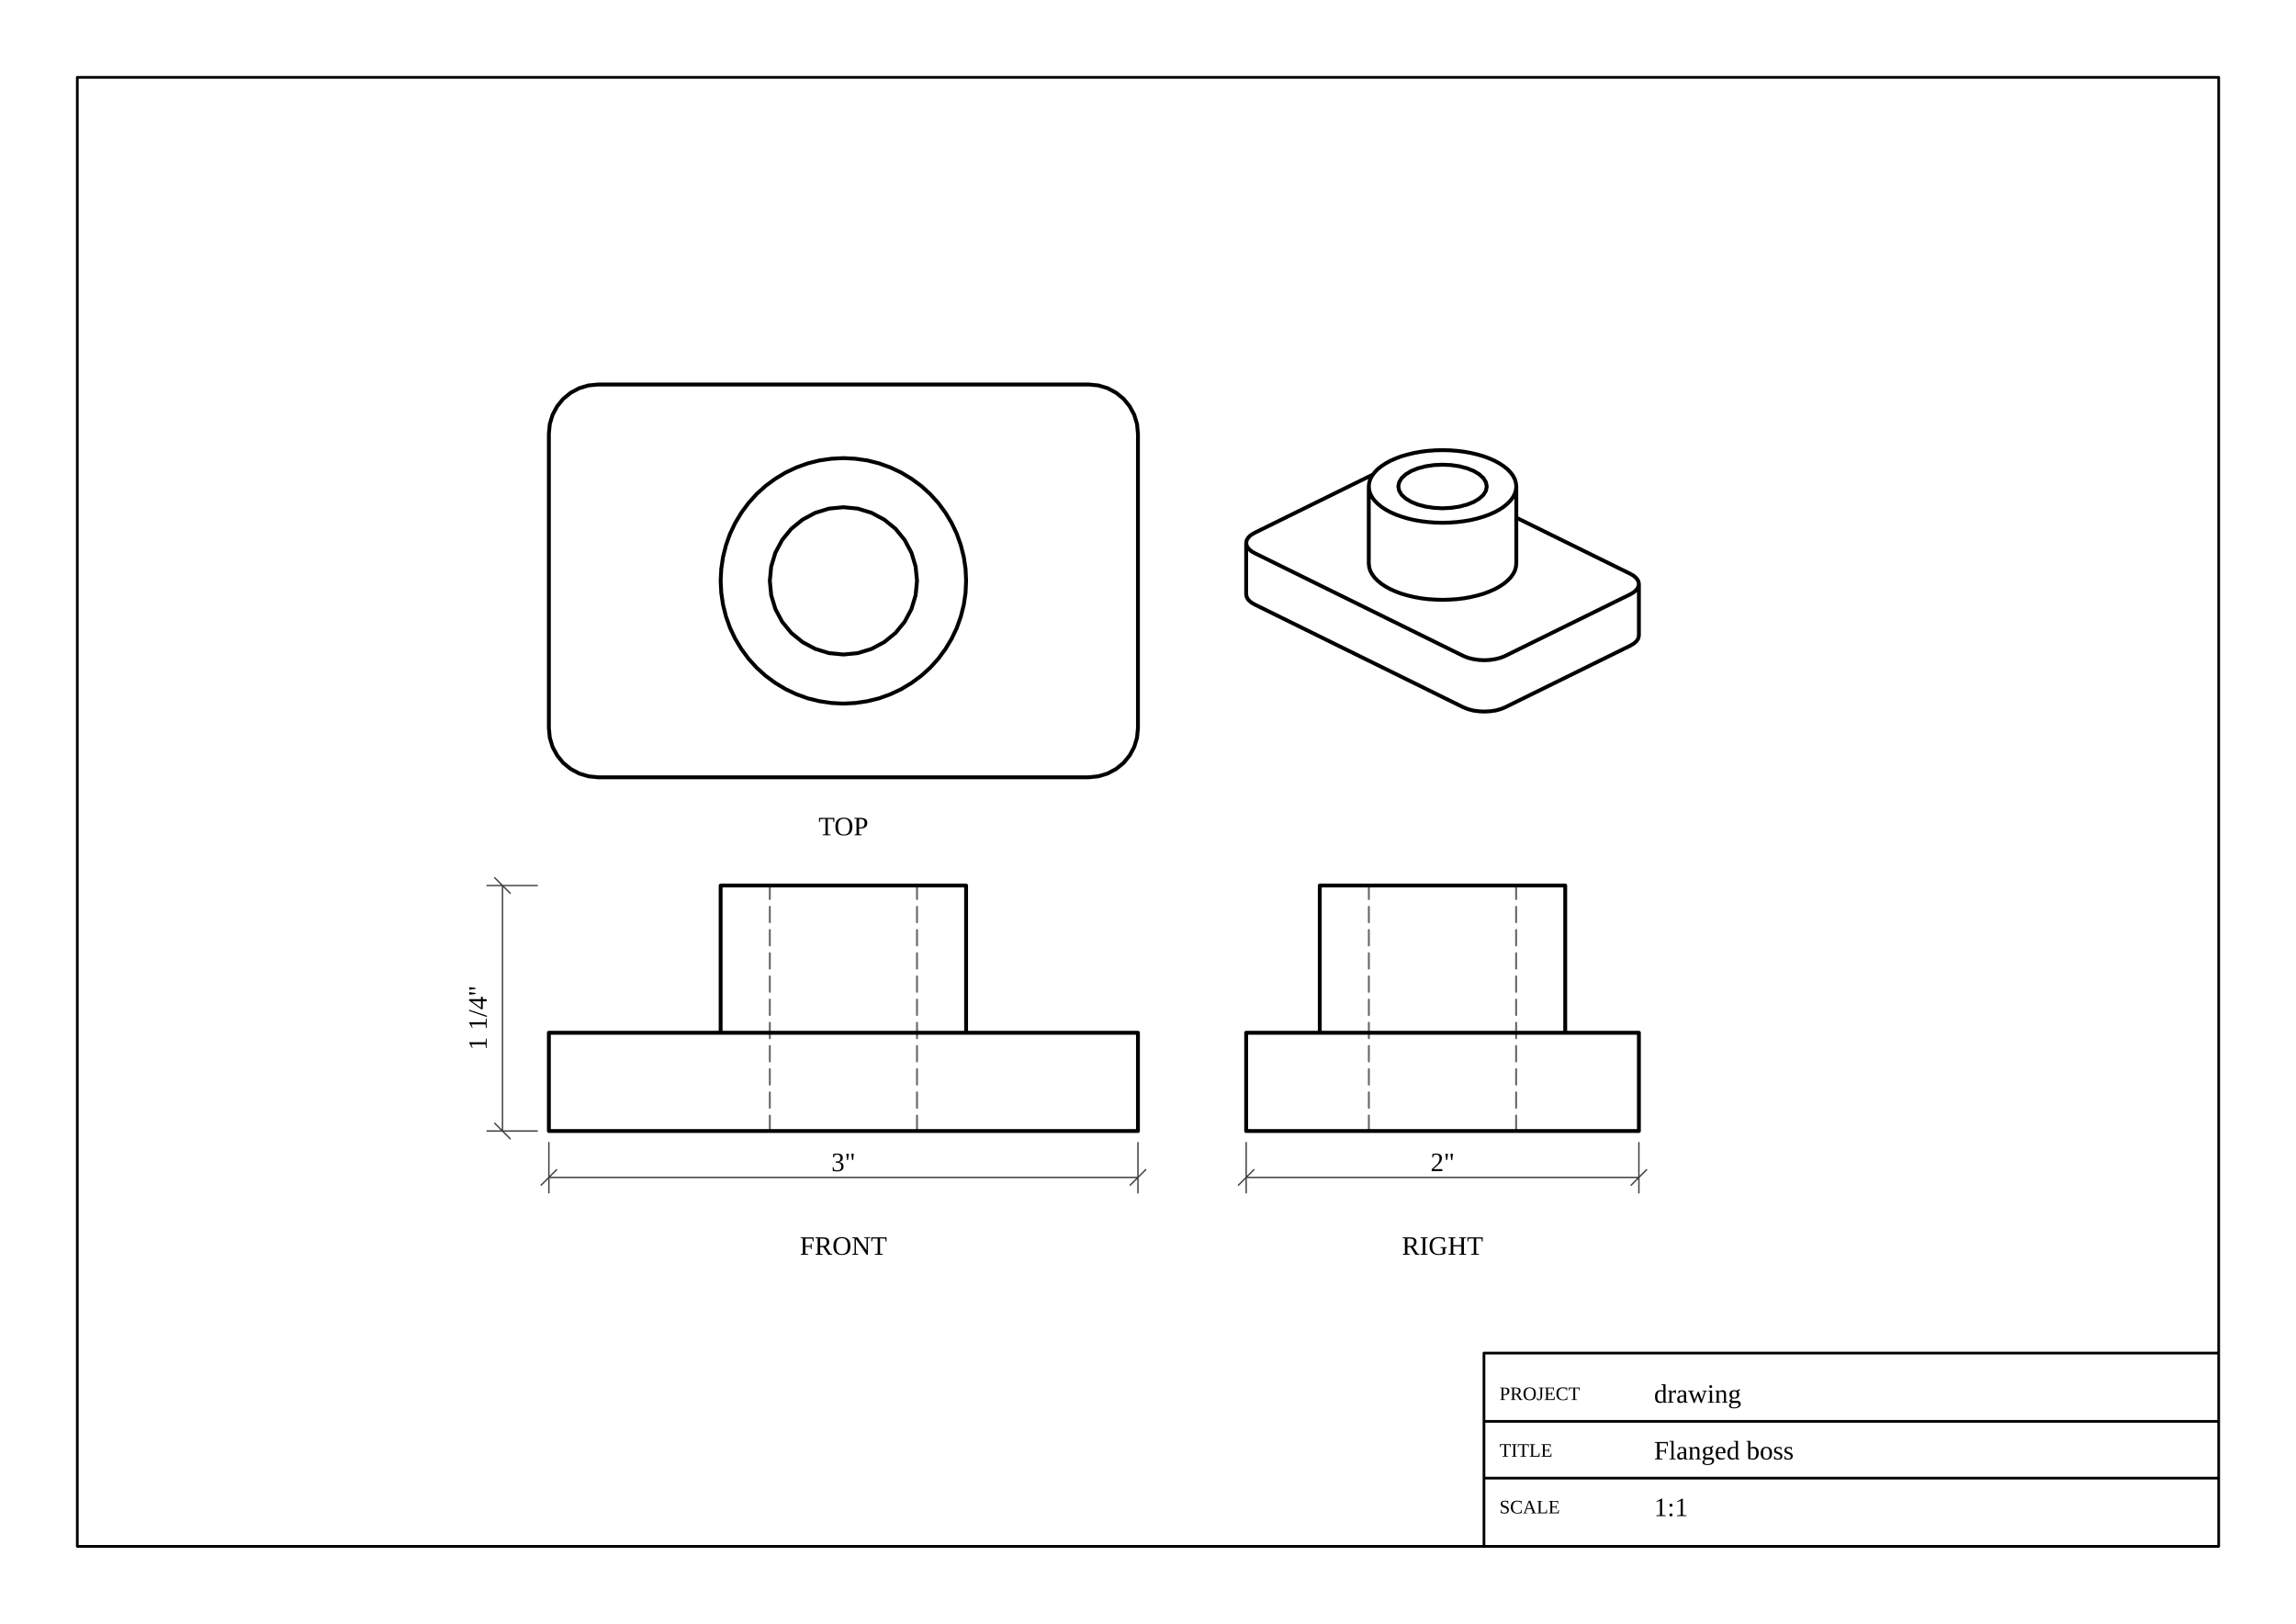
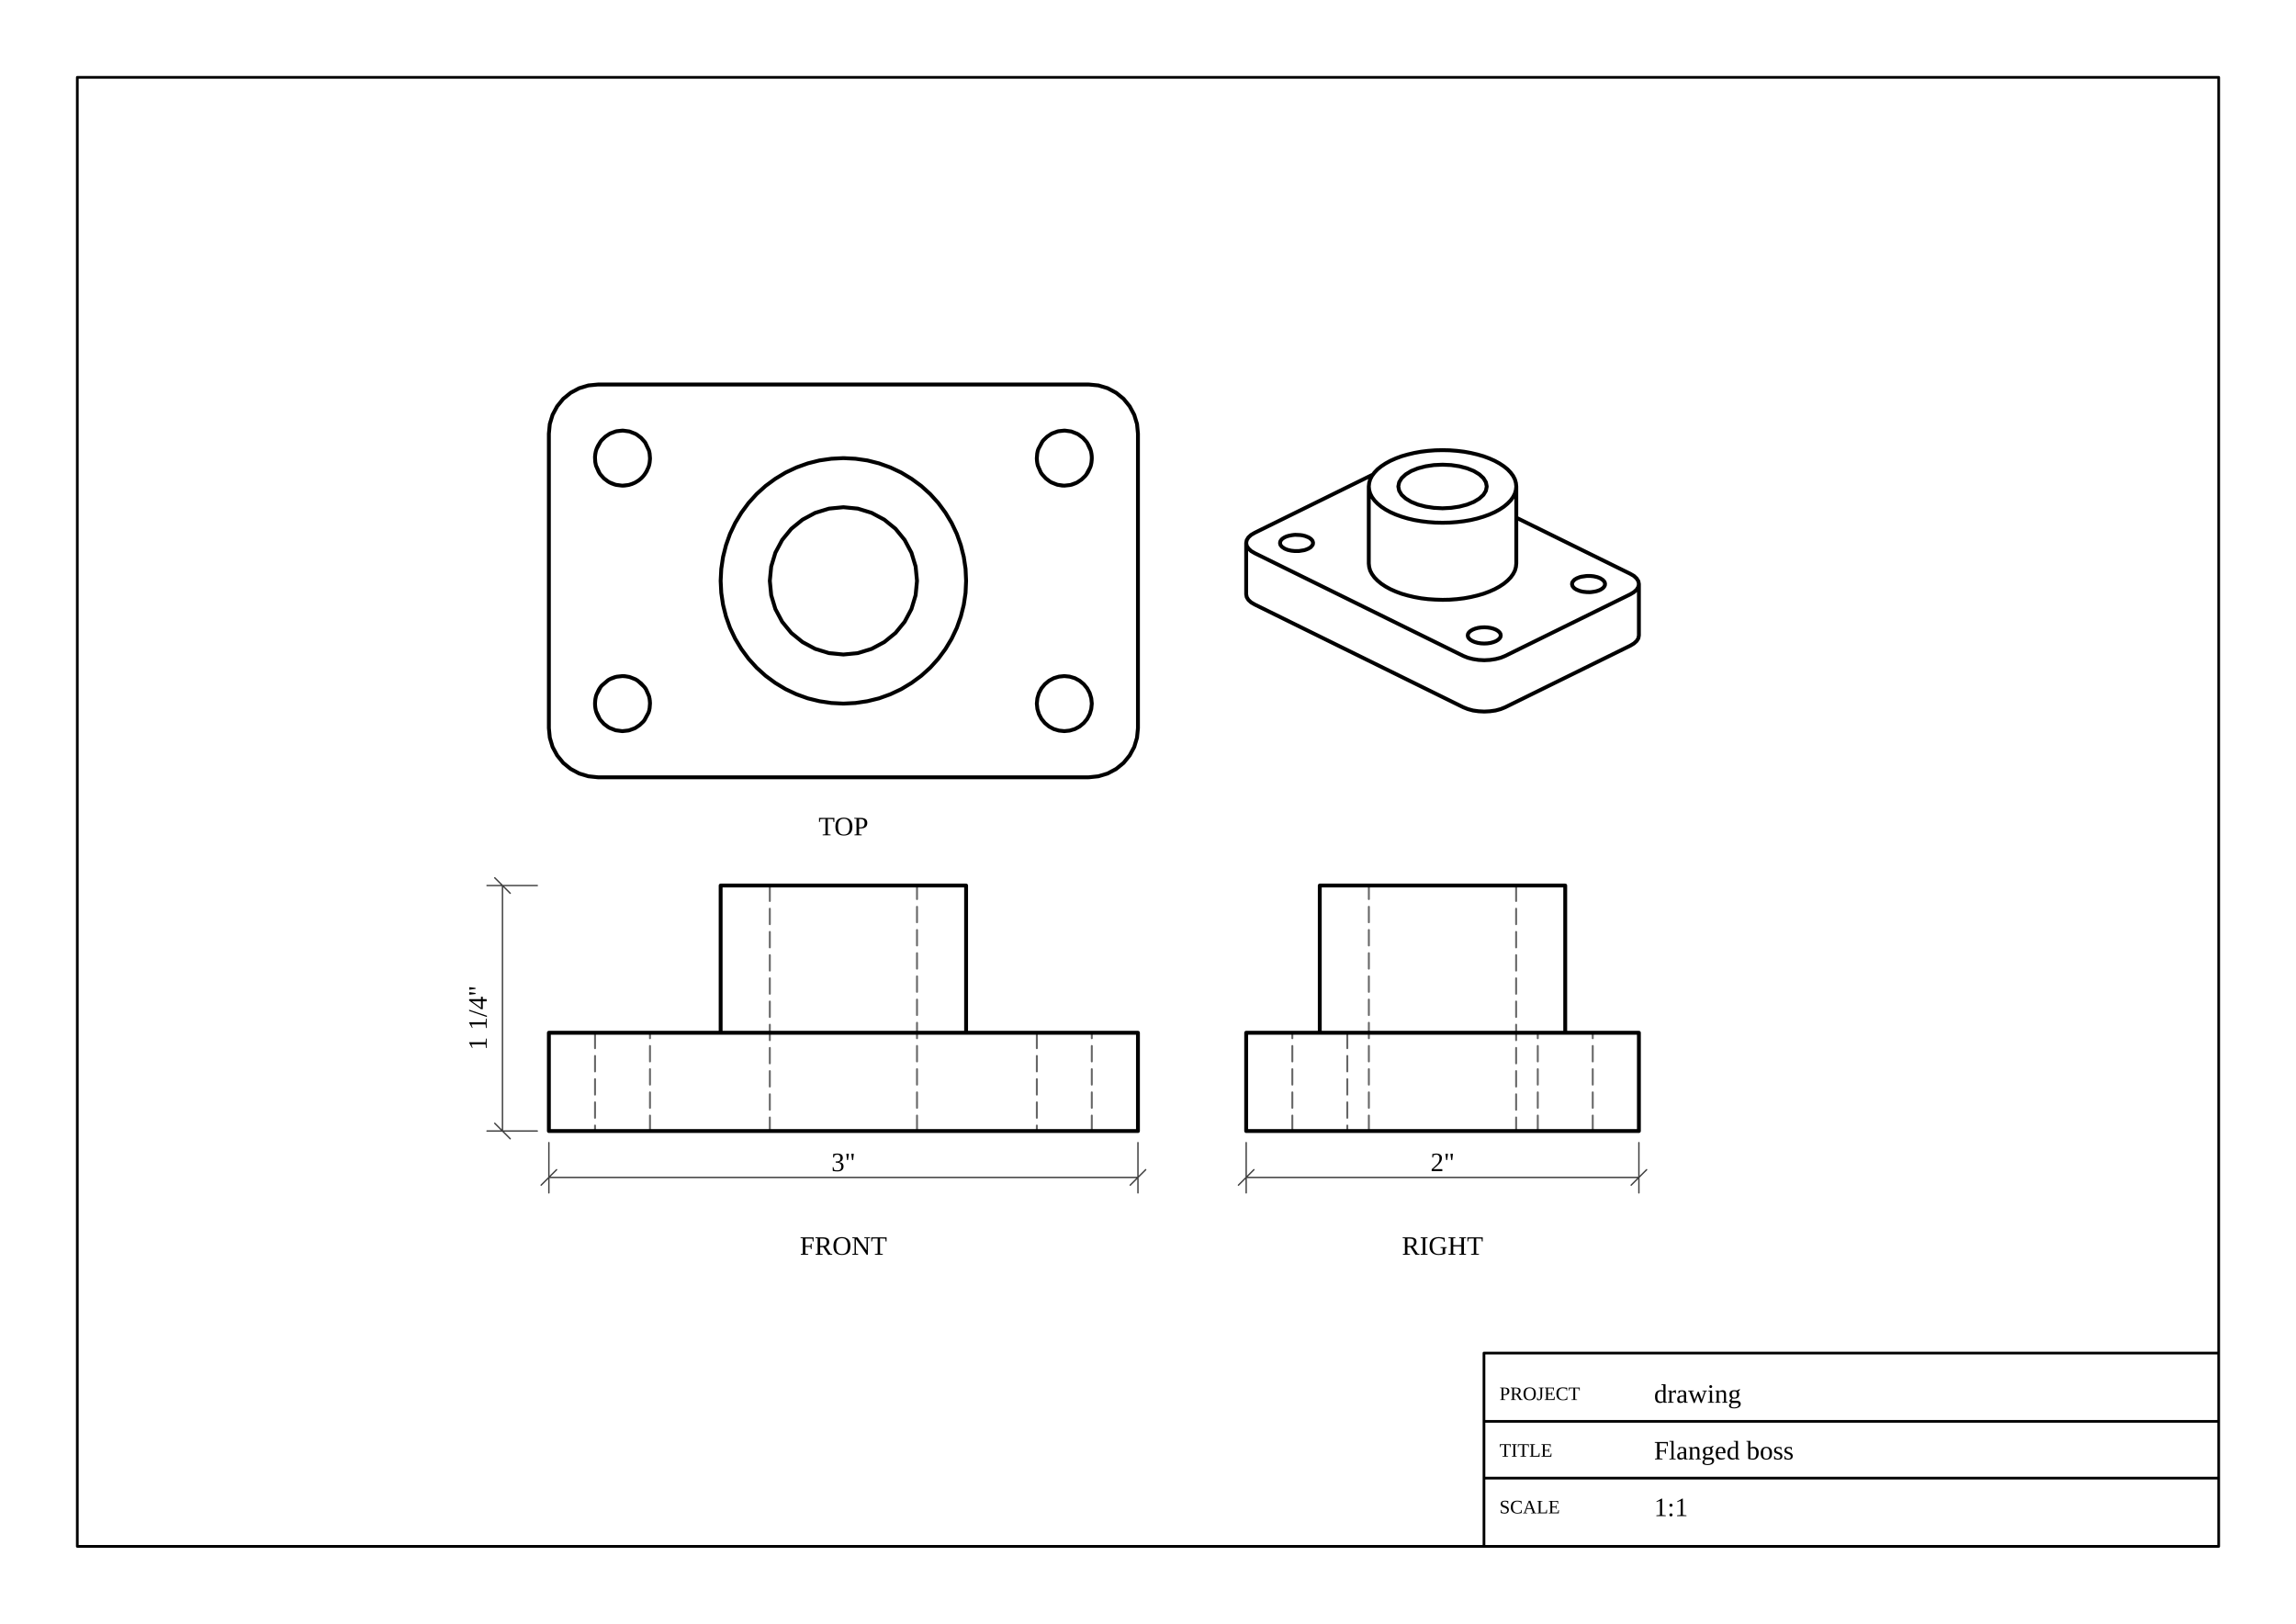
<svg xmlns="http://www.w3.org/2000/svg" viewBox="0 0 297 210" class="cad-drawing" fill="none" stroke="currentColor" stroke-linecap="round" stroke-linejoin="round">
  <g id="sheet-flanged-boss-hid" class="cad-hid" stroke-opacity="0.6" stroke-dasharray="2,1">
-     <path stroke-width="0.25" d="M99.58 146.28L99.58 114.53M118.62 146.28L118.62 114.53M177.07 146.28L177.07 114.53M196.12 146.28L196.12 114.53" />
+     <path stroke-width="0.25" d="M134.12 133.57L134.12 146.28M99.58 114.53L99.58 146.28M118.62 146.28L118.62 114.53M76.97 133.57L76.97 146.28M84.08 146.28L84.08 133.57M141.23 146.28L141.23 133.57M134.83 61.38L134.88 61.45L135.29 61.89L135.69 62.2L135.8 62.27M136 62.39L136.52 62.61L136.68 62.66M82.51 88.05L82.4 87.98M82.2 87.86L81.68 87.64L81.52 87.59M81.29 87.53L81.01 87.48L80.87 87.47M78.85 87.86L78.3 88.23L77.83 88.68M77.01 90.47L77.02 90.39M77.06 90.19L77.08 90.11L77.1 90.03M82.51 88.05L82.92 88.38L83.32 88.8M78.3 88.23L78.66 87.97M134.26 60.25L134.37 60.57L134.59 61.02L134.62 61.07M83.94 90L83.83 89.68L83.61 89.23L83.58 89.18M84.08 59.25L84.06 58.85L84.05 58.8L84.04 58.72L84.02 58.62M141.22 58.98L141.21 58.85L141.2 58.8L141.19 58.72L141.19 58.7L141.17 58.62M76.97 59.25L76.99 59.65L77 59.7L77 59.75L77.01 59.78M77.02 59.86L77.03 59.88M83.7 60.86L83.88 60.43M80.8 87.45L81.01 87.48M84.02 91.63L84.04 91.53L84.05 91.45L84.06 91.4L84.08 91M134.18 58.62L134.16 58.72L134.15 58.8L134.14 58.85L134.12 59.25M83.58 61.07L83.7 60.86M134.88 61.45L135.28 61.87L135.29 61.89M81.68 87.64L82.15 87.84M136.05 62.41L136.52 62.61M82.2 62.39L82.57 62.16L82.58 62.15M82.79 61.99L82.89 61.91L82.98 61.83L83.09 61.71M84.02 59.88L84.04 59.78L84.05 59.7L84.06 59.65L84.07 59.46M83.09 61.71L83.22 61.57M77.1 58.28L77.08 58.37L77.06 58.44M76.98 90.76L76.99 90.6M141.21 59.65L141.22 59.49M84.06 90.6L84.08 90.89M84.06 59.65L84.08 59.36M134.12 59.36L134.14 59.65M81.72 62.6L81.74 62.59M76.98 91.28L76.99 91.4M141.17 59.88L141.19 59.78L141.2 59.7L141.21 59.65L141.21 59.57M77.01 90.47L77 90.55L76.99 90.6L76.99 90.68M77.03 58.62L77.01 58.72L77 58.8L76.99 58.85L76.98 58.92M77.06 60.04L77.06 60.06M134.16 59.78L134.17 59.86M134.21 60.04L134.21 60.06M83.99 90.19L83.99 90.21M84.03 90.39L84.04 90.47M83.99 60.06L83.99 60.04M83.99 91.81L83.99 91.79M83.99 58.44L83.99 58.46M134.21 58.46L134.21 58.44M76.99 91.4L77 91.45L77.01 91.53L77.01 91.55L77.03 91.63M77.06 91.8L77.06 91.81M77.11 92L77.13 92.04M141.14 58.45L141.14 58.44M141.09 58.25L141.07 58.21M84.06 90.6L84.05 90.55L84.04 90.47M134.14 59.65L134.15 59.7L134.16 59.78M83.57 89.16L83.61 89.23M134.59 61.02L134.63 61.09M76.97 59.06L76.98 59M76.98 58.94L76.98 58.92M82.89 61.91L82.93 61.87M77.12 92.03L77.18 92.22M141.02 58.03L141.08 58.22M83.37 88.87L83.32 88.8L83.26 88.75M76.97 91L76.97 91.03M177.07 146.28L177.07 114.53M196.12 114.53L196.12 146.28M174.28 133.57L174.28 146.28M198.92 146.28L198.92 133.57M167.17 146.28L167.17 133.57M206.03 146.28L206.03 133.57" />
  </g>
  <g id="sheet-flanged-boss-vis" class="cad-vis">
-     <path stroke-width="0.5" d="M71 146.28L71 133.57M77.35 146.28L71 146.28M77.35 146.28L140.85 146.28M77.35 133.57L71 133.57M77.35 133.57L140.85 133.57M93.22 133.57L93.22 114.53M93.22 114.53L124.97 114.53M124.97 133.57L124.97 114.53M140.85 146.28L147.2 146.28M140.85 133.57L147.2 133.57M147.2 146.28L147.2 133.57M71 94.17L71 56.08M71 56.08L71.12 54.84L71.48 53.65L72.07 52.55L72.86 51.58L73.82 50.8L74.92 50.21L76.11 49.85L77.35 49.73M77.35 100.53L76.11 100.4L74.92 100.04L73.82 99.45L72.86 98.67L72.07 97.7L71.48 96.61L71.12 95.41L71 94.17M77.35 100.53L140.85 100.53M77.35 49.73L140.85 49.73M93.22 75.12L93.3 76.68L93.53 78.22L93.91 79.73L94.43 81.2L95.1 82.61L95.9 83.94L96.83 85.2L97.87 86.35L99.03 87.4L100.28 88.32L101.62 89.13L103.02 89.79L104.49 90.32L106 90.69L107.54 90.92L109.1 91L110.66 90.92L112.2 90.69L113.71 90.32L115.18 89.79L116.58 89.13L117.92 88.32L119.17 87.4L120.33 86.35L121.37 85.2L122.3 83.94L123.1 82.61L123.77 81.2L124.29 79.73L124.67 78.22L124.9 76.68L124.97 75.12M93.22 75.12L93.3 73.57L93.53 72.03L93.91 70.52L94.43 69.05L95.1 67.64L95.9 66.31L96.83 65.05L97.87 63.9L99.03 62.85L100.28 61.93L101.62 61.12L103.02 60.46L104.49 59.93L106 59.55L107.54 59.33L109.1 59.25L110.66 59.33L112.2 59.55L113.71 59.93L115.18 60.46L116.58 61.12L117.92 61.93L119.17 62.85L120.33 63.9L121.37 65.05L122.3 66.31L123.1 67.64L123.77 69.05L124.29 70.52L124.67 72.03L124.9 73.57L124.97 75.12M99.58 75.12L99.76 76.98L100.3 78.77L101.18 80.42L102.36 81.86L103.81 83.04L105.45 83.92L107.24 84.47L109.1 84.65L110.96 84.47L112.75 83.92L114.39 83.04L115.84 81.86L117.02 80.42L117.9 78.77L118.44 76.98L118.62 75.12M99.58 75.12L99.76 73.27L100.3 71.48L101.18 69.83L102.36 68.39L103.81 67.21L105.45 66.33L107.24 65.78L109.1 65.6L110.96 65.78L112.75 66.33L114.39 67.21L115.84 68.39L117.02 69.83L117.9 71.48L118.44 73.27L118.62 75.12M140.85 100.53L142.09 100.4L143.28 100.04L144.38 99.45L145.34 98.67L146.13 97.7L146.72 96.61L147.08 95.41L147.2 94.17M147.2 94.17L147.2 56.08M147.2 56.08L147.08 54.84L146.72 53.65L146.13 52.55L145.34 51.58L144.38 50.8L143.28 50.21L142.09 49.85L140.85 49.73M161.2 146.28L161.2 133.57M161.2 146.28L167.55 146.28M161.2 133.57L167.55 133.57M167.55 146.28L205.65 146.28M167.55 133.57L205.65 133.57M170.72 133.57L170.72 114.53M170.72 114.53L186.6 114.53M202.47 114.53L186.6 114.53M202.47 133.57L202.47 114.53M205.65 146.28L212 146.28M205.65 133.57L212 133.57M212 146.28L212 133.57M161.2 76.87L161.2 70.22M162.32 78.19L161.84 77.91L161.49 77.59L161.27 77.23L161.2 76.87L161.2 76.86M162.32 78.19L189.3 91.48M162.32 71.55L161.84 71.27L161.49 70.94L161.27 70.59L161.2 70.22L161.27 69.86L161.49 69.5L161.84 69.18L162.32 68.9M162.32 71.55L189.3 84.84M162.32 68.9L177.61 61.37M177.06 72.88L177.06 62.92M177.06 72.88L177.11 73.34L177.24 73.8L177.47 74.24L177.79 74.68L178.19 75.09L178.67 75.49L179.23 75.86L179.85 76.2L180.55 76.51L181.3 76.79L182.1 77.02L182.95 77.22L183.83 77.38L184.74 77.49L185.66 77.55L186.6 77.58L187.53 77.55L188.46 77.49L189.37 77.38L190.25 77.22L191.1 77.02L191.9 76.79L192.65 76.51L193.35 76.2M179.85 59.6L179.23 59.94L178.67 60.31L178.19 60.7L177.79 61.12L177.47 61.55L177.24 62L177.11 62.46L177.06 62.92L177.11 63.38L177.24 63.83L177.47 64.28L177.79 64.72L178.19 65.13L178.67 65.53L179.23 65.9L179.85 66.24L180.55 66.55L181.3 66.82L182.1 67.06L182.95 67.26L183.83 67.41L184.74 67.52L185.66 67.59L186.6 67.61L187.53 67.59L188.46 67.52L189.37 67.41L190.25 67.26L191.1 67.06L191.9 66.82L192.65 66.55L193.35 66.24M179.85 59.6L180.55 59.29L181.3 59.01L182.1 58.78L182.95 58.58L183.83 58.42L184.74 58.31L185.66 58.24L186.6 58.22L187.53 58.24L188.46 58.31L189.37 58.42L190.25 58.58L191.1 58.78L191.9 59.01L192.65 59.29L193.35 59.6L193.97 59.94L194.53 60.31L195.01 60.7L195.41 61.12L195.73 61.55L195.96 62L196.09 62.46L196.14 62.92L196.09 63.38L195.96 63.83L195.73 64.28L195.41 64.72L195.01 65.13L194.53 65.53L193.97 65.9L193.35 66.24M182.55 60.92L181.84 61.35L181.31 61.84L180.99 62.37L180.88 62.92L180.99 63.47L181.31 64L181.84 64.48L182.55 64.91L183.42 65.26L184.41 65.52L185.48 65.68L186.6 65.74L187.72 65.68L188.79 65.52L189.78 65.26L190.65 64.91M182.55 60.92L183.42 60.57L184.41 60.31L185.48 60.15L186.6 60.1L187.72 60.15L188.79 60.31L189.78 60.57L190.65 60.92L191.36 61.35L191.89 61.84L192.21 62.37L192.32 62.92L192.21 63.47L191.89 64L191.36 64.48L190.65 64.91M189.3 91.48L189.88 91.71L190.54 91.89L191.25 91.99L192 92.03L192.74 91.99L193.46 91.89L194.12 91.71L194.69 91.48M189.3 84.84L189.88 85.07L190.54 85.24L191.25 85.35L192 85.39L192.74 85.35L193.46 85.24L194.12 85.07L194.69 84.84M194.69 91.48L210.88 83.51M194.69 84.84L210.88 76.87M196.14 72.88L196.09 73.34L195.96 73.8L195.73 74.24L195.41 74.68L195.01 75.09L194.53 75.49L193.97 75.86L193.35 76.2M196.14 72.88L196.14 62.92M196.14 66.95L210.88 74.21M210.88 83.51L211.36 83.22L211.71 82.9L211.93 82.55L212 82.18L212 82.18M210.88 76.87L211.36 76.58L211.71 76.26L211.93 75.9L212 75.54L211.93 75.17L211.71 74.82L211.36 74.49L210.88 74.21M212 82.18L212 75.54" />
+     <path stroke-width="0.5" d="M77.35 133.57L140.85 133.57M140.85 146.28L77.35 146.28M124.97 114.53L93.22 114.53M93.22 114.53L93.22 133.57M124.97 114.53L124.97 133.57M71 146.28L71 133.57M147.2 146.28L147.2 133.57M140.85 133.57L141.23 133.57M76.97 133.57L77.35 133.57M77.35 146.28L71 146.28M76.97 133.57L71 133.57M141.23 133.57L147.2 133.57M147.2 146.28L140.85 146.28M77.35 100.53L140.85 100.53M77.35 49.73L140.85 49.73M93.22 75.12L93.3 73.57L93.53 72.03L93.91 70.52L94.43 69.05L95.1 67.64L95.9 66.31L96.83 65.05L97.87 63.9L99.03 62.85L100.28 61.93L101.62 61.12L103.02 60.46L104.49 59.93L106 59.55L107.54 59.33L109.1 59.25L110.66 59.33L112.2 59.55L113.71 59.93L115.18 60.46L116.58 61.12L117.92 61.93L119.17 62.85L120.33 63.9L121.37 65.05L122.3 66.31L123.1 67.64L123.77 69.05L124.29 70.52L124.67 72.03L124.9 73.57L124.97 75.12M124.97 75.12L124.9 76.68L124.67 78.22L124.29 79.73L123.77 81.2L123.1 82.61L122.3 83.94L121.37 85.2L120.33 86.35L119.17 87.4L117.92 88.32L116.58 89.13L115.18 89.79L113.71 90.32L112.2 90.69L110.66 90.92L109.1 91L107.54 90.92L106 90.69L104.49 90.32L103.02 89.79L101.62 89.13L100.28 88.32L99.03 87.4L97.87 86.35L96.83 85.2L95.9 83.94L95.1 82.61L94.43 81.2L93.91 79.73L93.53 78.22L93.3 76.68L93.22 75.12M71 94.17L71 56.08M147.2 94.17L147.2 56.08M118.62 75.12L118.44 76.98L117.9 78.77L117.02 80.42L115.84 81.86L114.39 83.04L112.75 83.92L110.96 84.47L109.1 84.65L107.24 84.47L105.45 83.92L103.81 83.04L102.36 81.86L101.18 80.42L100.3 78.77L99.76 76.98L99.58 75.12M99.58 75.12L99.76 73.27L100.3 71.48L101.18 69.83L102.36 68.39L103.81 67.21L105.45 66.33L107.24 65.78L109.1 65.6L110.96 65.78L112.75 66.33L114.39 67.21L115.84 68.39L117.02 69.83L117.9 71.48L118.44 73.27L118.62 75.12M84.08 59.25L84.08 59.36L84.03 59.86L84.01 59.94L83.99 60.06L83.96 60.18L83.95 60.22L83.94 60.25L83.88 60.43L83.58 61.07L83.37 61.38L83.22 61.57L82.98 61.83L82.79 61.99L82.77 62.01L82.75 62.03L82.73 62.04L82.72 62.05L82.59 62.15L82.2 62.39L82.08 62.45L81.74 62.59L81.4 62.7L81.27 62.73L80.78 62.8L80.53 62.81L80.39 62.8L79.75 62.72L79.65 62.7L79.53 62.66L79.5 62.66L79.1 62.51L78.85 62.39L78.65 62.27L78.12 61.87L77.68 61.38L77.65 61.34L77.57 61.23L77.52 61.15L77.44 61.01L77.12 60.28L77.11 60.25L77.1 60.22L77.06 60.06L77.04 59.94L77.02 59.86L77 59.74L76.97 59.25M141.23 59.25L141.22 59.49L141.18 59.86L141.16 59.94L141.15 60L141.14 60.06L141.1 60.22L141.09 60.25L141.09 60.26L141.03 60.43L140.76 61.01L140.68 61.15L140.55 61.34L140.52 61.38L140.37 61.57L139.9 62.02L139.35 62.39L139.23 62.45L139.1 62.51L138.7 62.66L138.55 62.7L138.45 62.72L138.42 62.73L137.68 62.81L137.54 62.8L137.4 62.8L136.92 62.72L136.8 62.7L136.68 62.66L136.05 62.41L136 62.39L135.8 62.27L135.28 61.87L134.83 61.38L134.72 61.23L134.63 61.09L134.26 60.25L134.25 60.22L134.24 60.18L134.21 60.06L134.19 59.94L134.17 59.86L134.12 59.36L134.12 59.25M76.97 91L76.98 90.76L77.02 90.39L77.04 90.31L77.05 90.25L77.06 90.19L77.1 90.03L77.11 90L77.11 89.99L77.17 89.82L77.44 89.24L77.52 89.1L77.65 88.91L77.68 88.87L77.83 88.68L78.66 87.97L78.85 87.86L78.87 87.85L78.97 87.8L79.1 87.74L79.5 87.59L79.65 87.55L79.75 87.53L79.78 87.52L80.53 87.44L80.66 87.45L80.8 87.45L81.28 87.53L81.4 87.55L81.52 87.59L82.15 87.84L82.2 87.86L82.4 87.98L82.92 88.38L83.37 88.87L83.48 89.02L83.57 89.16L83.94 90L83.95 90.03L83.96 90.07L83.99 90.19L84.01 90.31L84.03 90.39L84.08 90.89L84.08 91M84.08 91L84.03 91.61L84.01 91.69L83.99 91.81L83.95 91.97L83.94 92L83.88 92.18L83.37 93.13L83.22 93.32L82.75 93.77L82.2 94.14L82.08 94.2L81.4 94.45L81.27 94.48L80.53 94.56L80.39 94.55L79.65 94.45L79.53 94.41L78.85 94.14L78.65 94.02L78.12 93.62L77.68 93.13L77.57 92.98L77.35 92.59L77.18 92.22L77.11 92L77.1 91.97L77.06 91.81L77.05 91.76L77.04 91.69L77.02 91.61L76.98 91.28L76.97 91M134.12 59.25L134.17 58.64L134.19 58.56L134.21 58.44L134.25 58.28L134.26 58.25L134.32 58.07L134.83 57.12L134.98 56.93L135.45 56.48L136 56.11L136.12 56.05L136.8 55.8L136.93 55.77L137.68 55.69L137.81 55.7L138.55 55.8L138.67 55.84L139.35 56.11L139.55 56.23L140.08 56.63L140.52 57.12L140.63 57.27L140.85 57.66L141.02 58.03L141.09 58.25L141.1 58.28L141.14 58.44L141.15 58.49L141.16 58.56L141.18 58.64L141.22 58.97L141.23 59.25M76.97 59.25L76.97 59.19L76.97 59.11L76.97 59.09L76.97 59.08L76.97 59.06L76.98 58.94L77.02 58.64L77.04 58.56L77.05 58.48L77.06 58.44L77.1 58.28L77.11 58.25L77.17 58.07L77.18 58.03L77.35 57.66L77.68 57.12L77.83 56.93L78.3 56.48L78.85 56.11L78.97 56.05L79.65 55.8L79.78 55.77L80.53 55.69L80.66 55.7L81.4 55.8L81.52 55.84L82.2 56.11L82.4 56.23L82.93 56.63L83.37 57.12L83.48 57.27L83.94 58.25L83.95 58.28L83.99 58.44L84.01 58.56L84.03 58.64L84.08 59.25M141.23 91L141.16 91.69L140.96 92.36L140.63 92.98L140.19 93.51L139.65 93.96L139.04 94.29L138.37 94.49L137.68 94.56L136.98 94.49L136.31 94.29L135.7 93.96L135.16 93.51L134.72 92.98L134.39 92.36L134.19 91.69L134.12 91M134.12 91L134.19 90.31L134.39 89.64L134.72 89.02L135.16 88.49L135.7 88.04L136.31 87.71L136.98 87.51L137.68 87.44L138.37 87.51L139.04 87.71L139.65 88.04L140.19 88.49L140.63 89.02L140.96 89.64L141.16 90.31L141.23 91M77.35 49.73L76.11 49.85L74.92 50.21L73.82 50.8L72.86 51.58L72.07 52.55L71.48 53.65L71.12 54.84L71 56.08M140.85 100.53L142.09 100.4L143.28 100.04L144.38 99.45L145.34 98.67L146.13 97.7L146.72 96.61L147.08 95.41L147.2 94.17M147.2 56.08L147.08 54.84L146.72 53.65L146.13 52.55L145.34 51.58L144.38 50.8L143.28 50.21L142.09 49.85L140.85 49.73M77.35 100.53L76.11 100.4L74.92 100.04L73.82 99.45L72.86 98.67L72.07 97.7L71.48 96.61L71.12 95.41L71 94.17M77.06 60.04L77.06 60.06M77.11 60.25L77.57 61.23L77.68 61.38M78.85 62.39L79.53 62.66M79.65 62.7L80.39 62.8M80.53 62.81L81.27 62.73M140.52 61.38L141.03 60.43M77.68 57.12L77.17 58.07M77.68 88.87L77.17 89.82M141.07 58.21L140.63 57.27M77.13 92.04L77.57 92.98M83.26 88.75L82.51 88.05M79.65 87.55L78.97 87.8M138.55 62.7L139.23 62.45M136.8 62.7L137.54 62.8M83.99 58.46L83.99 58.44M83.37 61.38L83.7 60.86M81.73 62.6L82.08 62.45M134.12 59.25L134.14 59.65M84.08 91L84.06 90.6M141.14 60.06L141.14 60.04M83.95 60.22L83.99 60.04M134.21 58.44L134.21 58.46M83.99 91.81L83.99 91.79M83.58 89.18L83.48 89.02M134.62 61.07L134.72 61.23M76.97 91.03L76.99 91.4M83.99 90.21L83.95 90.03M134.21 60.04L134.25 60.22M141.21 59.57L141.23 59.25M76.99 90.68L76.97 91M80.87 87.47L80.66 87.45M82.93 61.87L83.09 61.71M84.07 59.46L84.08 59.25M76.98 58.92L76.98 59M167.55 133.57L205.65 133.57M205.65 146.28L167.55 146.28M170.72 133.57L170.72 114.53M202.47 114.53L202.47 133.57M186.6 114.53L170.73 114.53M202.47 114.53L186.6 114.53M161.2 146.28L161.2 133.57M212 146.28L212 133.57M167.55 133.57L167.17 133.57L167.55 133.57M205.65 133.57L206.03 133.57L205.65 133.57M161.2 133.57L167.17 133.57M167.55 146.28L161.2 146.28M206.03 133.57L212 133.57M212 146.28L205.65 146.28M162.32 71.55L189.3 84.84M189.3 91.48L162.32 78.19M179.85 59.6L180.55 59.29L181.3 59.01L182.1 58.78L182.95 58.58L183.83 58.42L184.74 58.31L185.66 58.24L186.6 58.22L187.53 58.24L188.46 58.31L189.37 58.42L190.25 58.58L191.1 58.78L191.9 59.01L192.65 59.29L193.35 59.6L193.97 59.94L194.53 60.31L195.01 60.7L195.41 61.12L195.73 61.55L195.96 62L196.09 62.46L196.14 62.92L196.09 63.38L195.96 63.83L195.73 64.28L195.41 64.72L195.01 65.13L194.53 65.53L193.97 65.9L193.35 66.24M193.35 66.24L192.65 66.55L191.9 66.82L191.1 67.06L190.25 67.26L189.37 67.41L188.46 67.52L187.53 67.59L186.6 67.61L185.66 67.59L184.74 67.52L183.83 67.41L182.95 67.26L182.1 67.06L181.3 66.82L180.55 66.55L179.85 66.24L179.23 65.9L178.67 65.53L178.19 65.13L177.79 64.72L177.47 64.28L177.24 63.83L177.11 63.38L177.06 62.92L177.11 62.46L177.24 62L177.47 61.55L177.79 61.12L178.19 60.7L178.67 60.31L179.23 59.94L179.85 59.6M193.35 76.2L192.65 76.51L191.9 76.79L191.1 77.02L190.25 77.22L189.37 77.38L188.46 77.49L187.53 77.56L186.6 77.58L185.66 77.55L184.74 77.49L183.83 77.38L182.95 77.22L182.1 77.02L181.3 76.79L180.55 76.51L179.85 76.2L179.23 75.86L178.67 75.49L178.19 75.09L177.79 74.68L177.47 74.24L177.24 73.8L177.11 73.34L177.06 72.88M194.69 84.84L210.88 76.87M210.88 83.51L194.69 91.48M177.61 61.37L162.32 68.9M210.88 74.21L196.14 66.95M190.65 64.91L189.78 65.26L188.79 65.52L187.72 65.68L186.6 65.74L185.48 65.68L184.41 65.52L183.42 65.26L182.55 64.91L181.84 64.48L181.31 64L180.99 63.47L180.88 62.92L180.99 62.37L181.31 61.84L181.84 61.35L182.55 60.92M182.55 60.92L183.42 60.57L184.41 60.31L185.48 60.15L186.6 60.1L187.72 60.15L188.79 60.31L189.78 60.57L190.65 60.92L191.36 61.35L191.89 61.84L192.21 62.37L192.32 62.92L192.21 63.47L191.89 64L191.36 64.48L190.65 64.91M196.14 62.92L196.14 72.88M177.06 72.88L177.06 62.92M161.2 76.87L161.2 70.22M212 82.18L212 75.54M189.3 84.84L189.88 85.07L190.54 85.24L191.25 85.35L192 85.39L192.74 85.35L193.46 85.24L194.12 85.07L194.69 84.84M194.69 91.48L194.12 91.71L193.46 91.89L192.74 91.99L192 92.03L191.25 91.99L190.54 91.89L189.88 91.71L189.3 91.48M169.22 70.97L168.94 71.08L168.9 71.1L168.84 71.12L168.76 71.14L168.74 71.15L168.64 71.17L168.02 71.27L167.88 71.27L167.48 71.27L167.09 71.23L167.02 71.22L166.62 71.13L166.55 71.11L166.2 70.97L166.15 70.94L165.88 70.76L165.84 70.73L165.67 70.53L165.63 70.46L165.58 70.27L165.6 70.08L165.62 70.02L165.69 69.89L165.78 69.78L165.84 69.72L165.85 69.71L165.9 69.67L165.92 69.66L165.94 69.64L165.97 69.62L166.09 69.54L166.2 69.48M203.98 74.79L204.26 74.68L204.3 74.66L204.36 74.64L204.44 74.62L204.46 74.62L204.56 74.59L205.18 74.5L205.32 74.49L205.72 74.49L206.11 74.53L206.18 74.54L206.58 74.63L206.65 74.65L207 74.79L207.05 74.82L207.32 75L207.36 75.03L207.53 75.23L207.57 75.3L207.62 75.49L207.6 75.69L207.58 75.74L207.51 75.87L207.42 75.98L207.36 76.04L207.35 76.05L207.3 76.09L207.28 76.11L207.26 76.12L207.23 76.14L207.11 76.22L207 76.28M207 76.28L206.89 76.33L206.72 76.4L206.67 76.41L206.64 76.42L206.61 76.43L206.53 76.46L206.51 76.46L206.51 76.46L206.41 76.49L206.05 76.55L205.95 76.56L205.82 76.58L205.79 76.58L205.65 76.59L205.25 76.58L204.86 76.54L204.79 76.53L204.71 76.52L204.47 76.46L204.39 76.44L204.34 76.43L204.33 76.42L203.98 76.28L203.92 76.25L203.86 76.22L203.69 76.11L203.65 76.08L203.61 76.04L203.45 75.86L203.44 75.84L203.41 75.78L203.35 75.58L203.37 75.39L203.39 75.33L203.41 75.28L203.61 75.03L203.62 75.02L203.63 75.02L203.67 74.98L203.71 74.95L203.74 74.93L203.93 74.82L203.98 74.79M166.2 69.48L166.31 69.43L166.48 69.36L166.53 69.35L166.56 69.34L166.59 69.33L166.67 69.31L166.69 69.3L166.69 69.3L166.79 69.28L167.15 69.21L167.25 69.2L167.38 69.18L167.41 69.18L167.55 69.17L168.21 69.2L168.34 69.22L168.35 69.22L168.41 69.23L168.49 69.24L168.73 69.3L168.81 69.32L168.86 69.34L168.87 69.34L169.22 69.48L169.28 69.51L169.34 69.54L169.51 69.66L169.55 69.69L169.59 69.72L169.75 69.9L169.76 69.92L169.79 69.98L169.85 70.18L169.83 70.37L169.81 70.43L169.79 70.48L169.59 70.73L169.58 70.74L169.57 70.75L169.53 70.78L169.49 70.81L169.46 70.83L169.27 70.94L169.22 70.97M193.51 82.92L193.18 83.05L192.81 83.15L192.41 83.21L192 83.23L191.58 83.21L191.18 83.15L190.81 83.05L190.49 82.92L190.22 82.76L190.02 82.58L189.9 82.39L189.86 82.18L189.9 81.97L190.02 81.78L190.22 81.6L190.49 81.44M190.49 81.44L190.81 81.31L191.18 81.21L191.58 81.15L192 81.13L192.41 81.15L192.81 81.21L193.18 81.31L193.51 81.44L193.77 81.6L193.97 81.78L194.09 81.97L194.13 82.18L194.09 82.39L193.97 82.58L193.77 82.76L193.51 82.92M196.14 72.88L196.09 73.34L195.96 73.8L195.73 74.24L195.41 74.68L195.01 75.09L194.53 75.49L193.97 75.86L193.35 76.2M210.88 76.87L211.36 76.58L211.71 76.26L211.93 75.9L212 75.54L211.93 75.17L211.71 74.82L211.36 74.49L210.88 74.21M162.32 71.55L161.84 71.27L161.49 70.94L161.27 70.59L161.2 70.22L161.27 69.86L161.49 69.5L161.84 69.18L162.32 68.9M162.32 78.19L161.84 77.91L161.49 77.59L161.27 77.23L161.2 76.86M212 82.18L211.93 82.55L211.71 82.9L211.36 83.22L210.88 83.51" />
  </g>
  <g id="sheet-flanged-boss-dim" class="cad-dim" stroke-opacity="0.75">
    <path stroke-width="0.18" d="M71 147.78L71 154.28M147.2 147.78L147.2 154.28M71 152.28L147.2 152.28M70 153.28L72 151.28M148.2 151.28L146.2 153.28M69.5 146.28L63 146.28M69.5 114.53L63 114.53M65 146.28L65 114.53M66 147.28L64 145.28M64 113.53L66 115.53M161.2 147.78L161.2 154.28M212 147.78L212 154.28M161.2 152.28L212 152.28M160.2 153.28L162.2 151.28M213 151.28L211 153.28" />
  </g>
  <g id="sheet-flanged-boss-frame" class="cad-frame">
    <path stroke-width="0.35" d="M10 200L287 200L287 10L10 10L10 200ZM191.96 200L287 200L287 175L191.96 175L191.96 200ZM191.96 183.83L287 183.83M191.96 191.17L287 191.17" />
  </g>
  <g id="sheet-flanged-boss-dim-text" class="cad-dim-text" fill="currentColor" stroke="none">
    <text x="109.1" y="151.47" font-size="3.44" text-anchor="middle">3"</text>
    <text x="62.95" y="131.65" font-size="3.44" text-anchor="middle" transform="rotate(-90 62.95 131.65)">1 1/4"</text>
    <text x="186.6" y="151.47" font-size="3.44" text-anchor="middle">2"</text>
  </g>
  <g id="sheet-flanged-boss-text-text" class="cad-text" fill="currentColor" stroke="none">
    <text x="109.1" y="162.28" font-size="3.44" text-anchor="middle">FRONT</text>
    <text x="109.1" y="108.03" font-size="3.44" text-anchor="middle">TOP</text>
    <text x="186.6" y="162.28" font-size="3.44" text-anchor="middle">RIGHT</text>
    <text x="193.96" y="181.07" font-size="2.47">PROJECT</text>
    <text x="213.96" y="181.42" font-size="3.44">drawing</text>
    <text x="193.96" y="188.4" font-size="2.47">TITLE</text>
    <text x="213.96" y="188.75" font-size="3.44">Flanged boss</text>
    <text x="193.96" y="195.73" font-size="2.47">SCALE</text>
    <text x="213.96" y="196.08" font-size="3.44">1:1</text>
  </g>
</svg>
